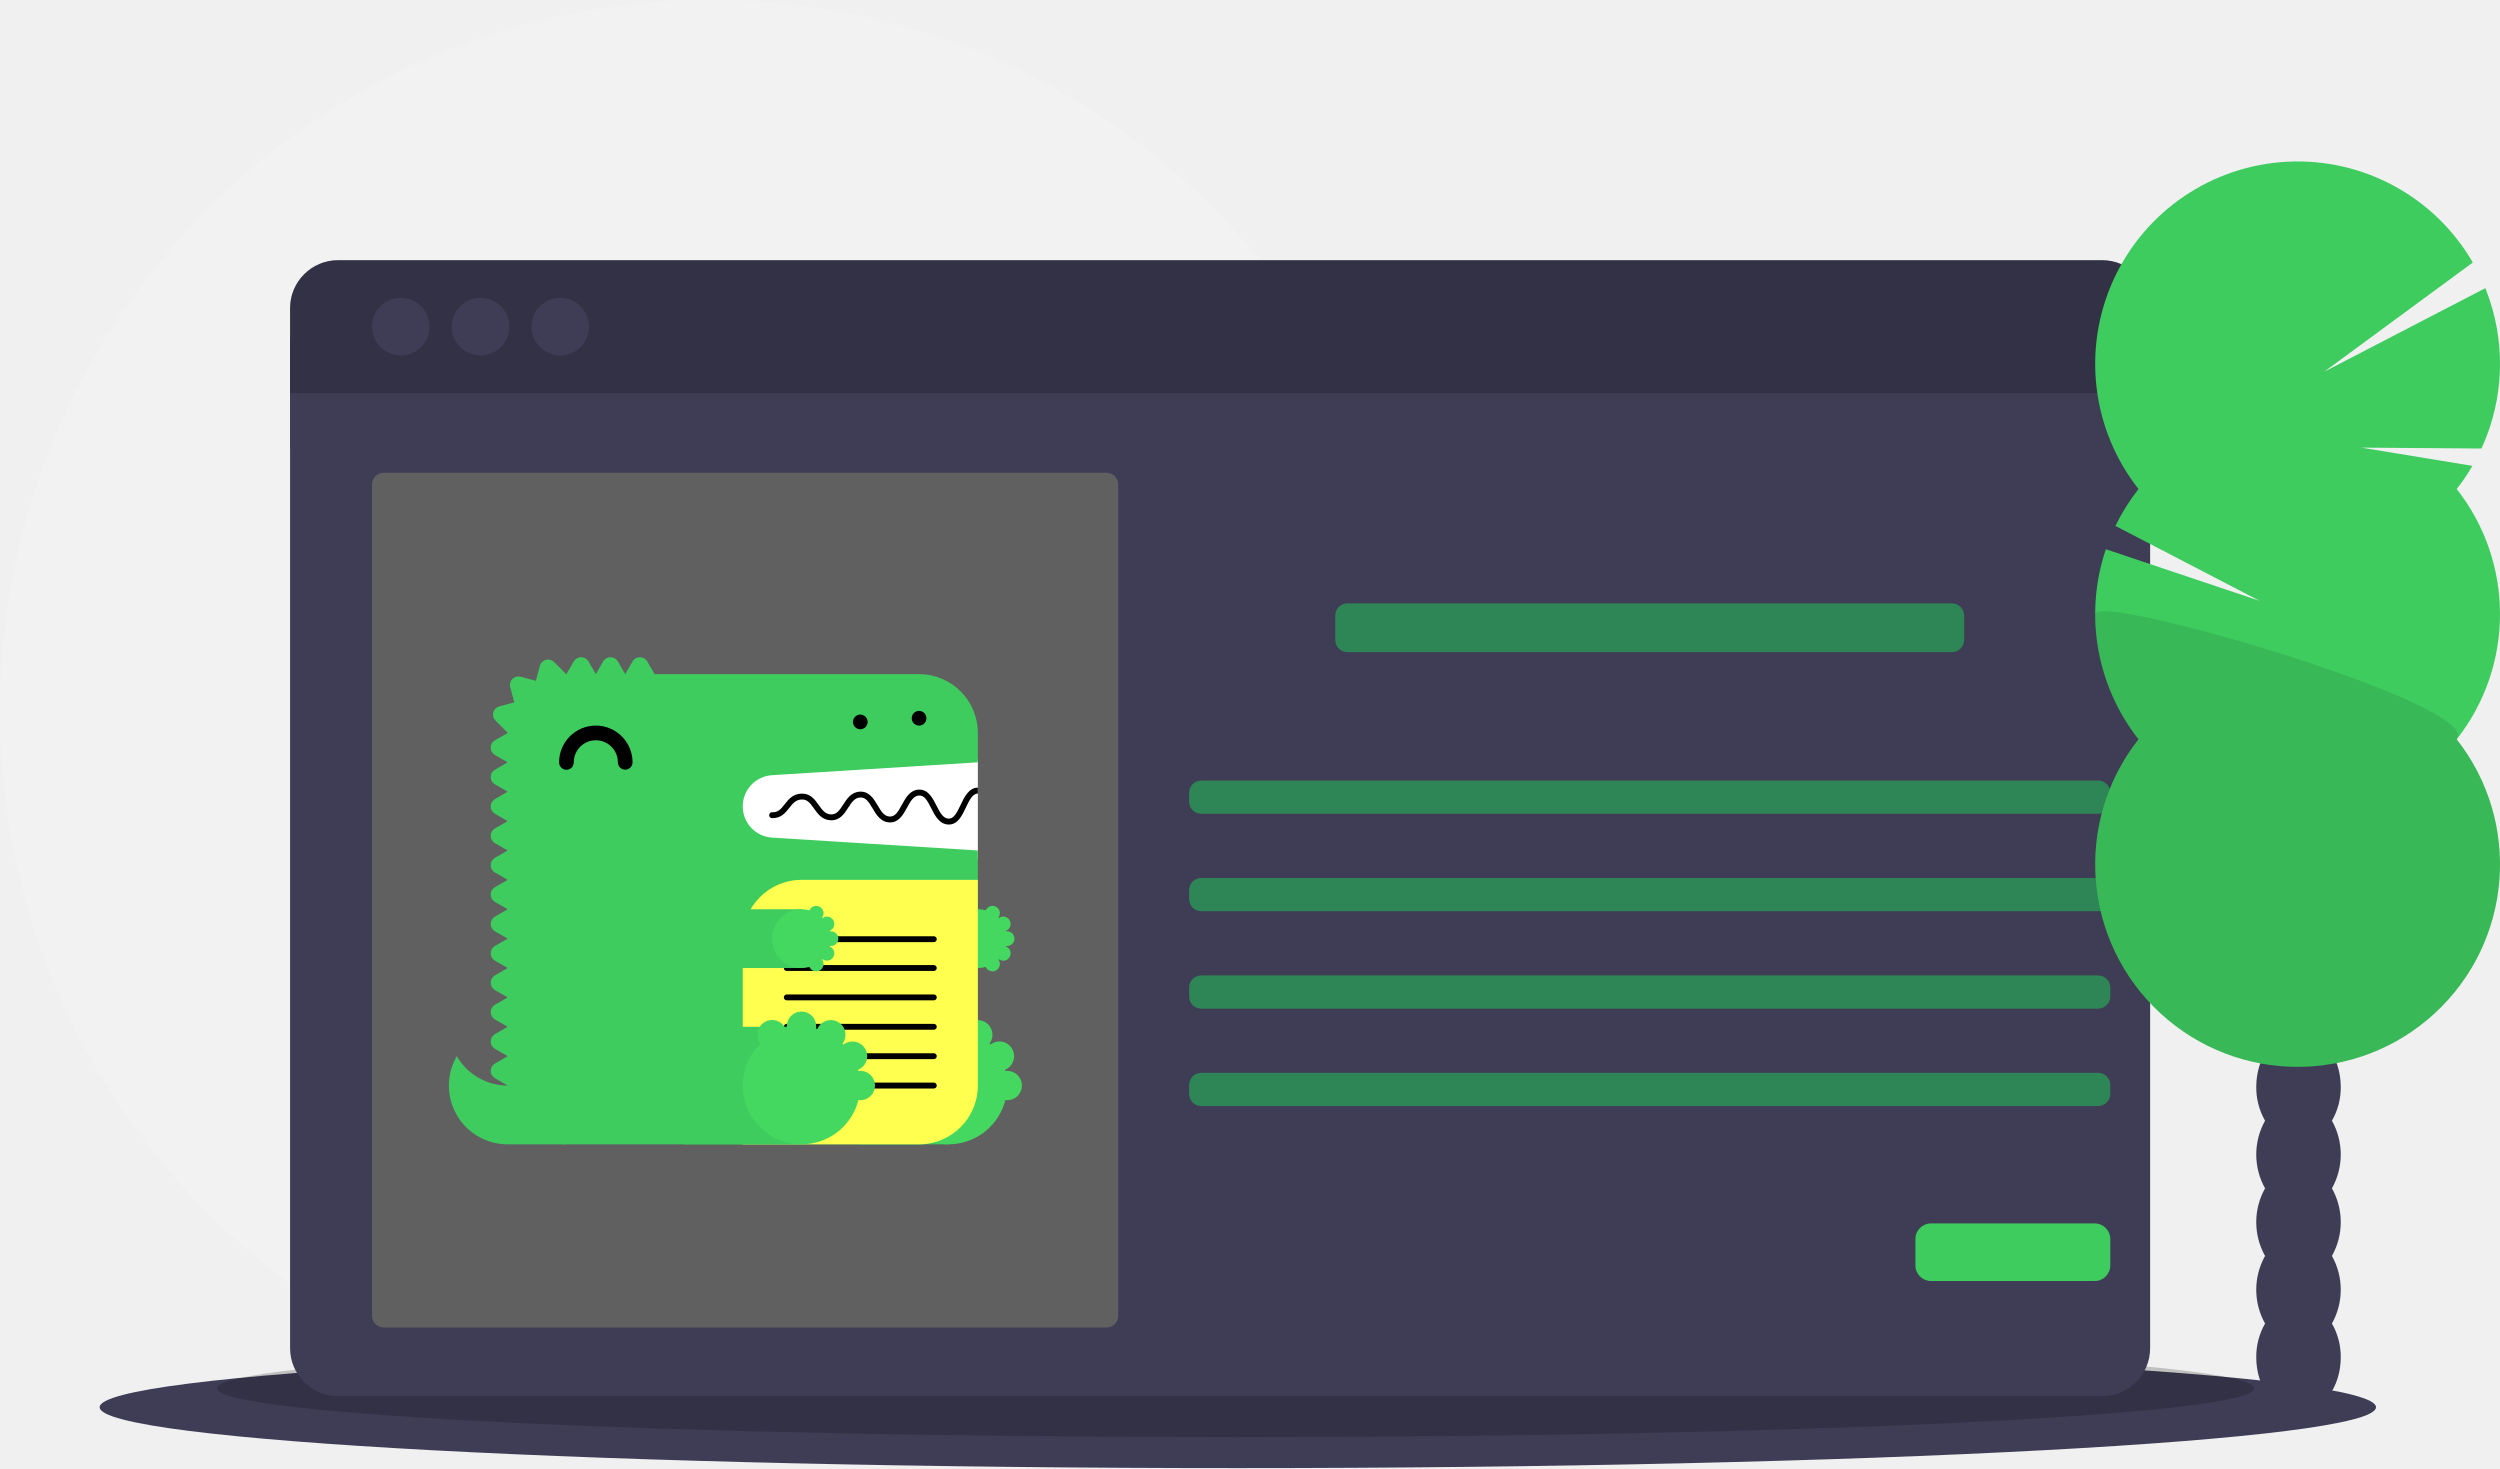
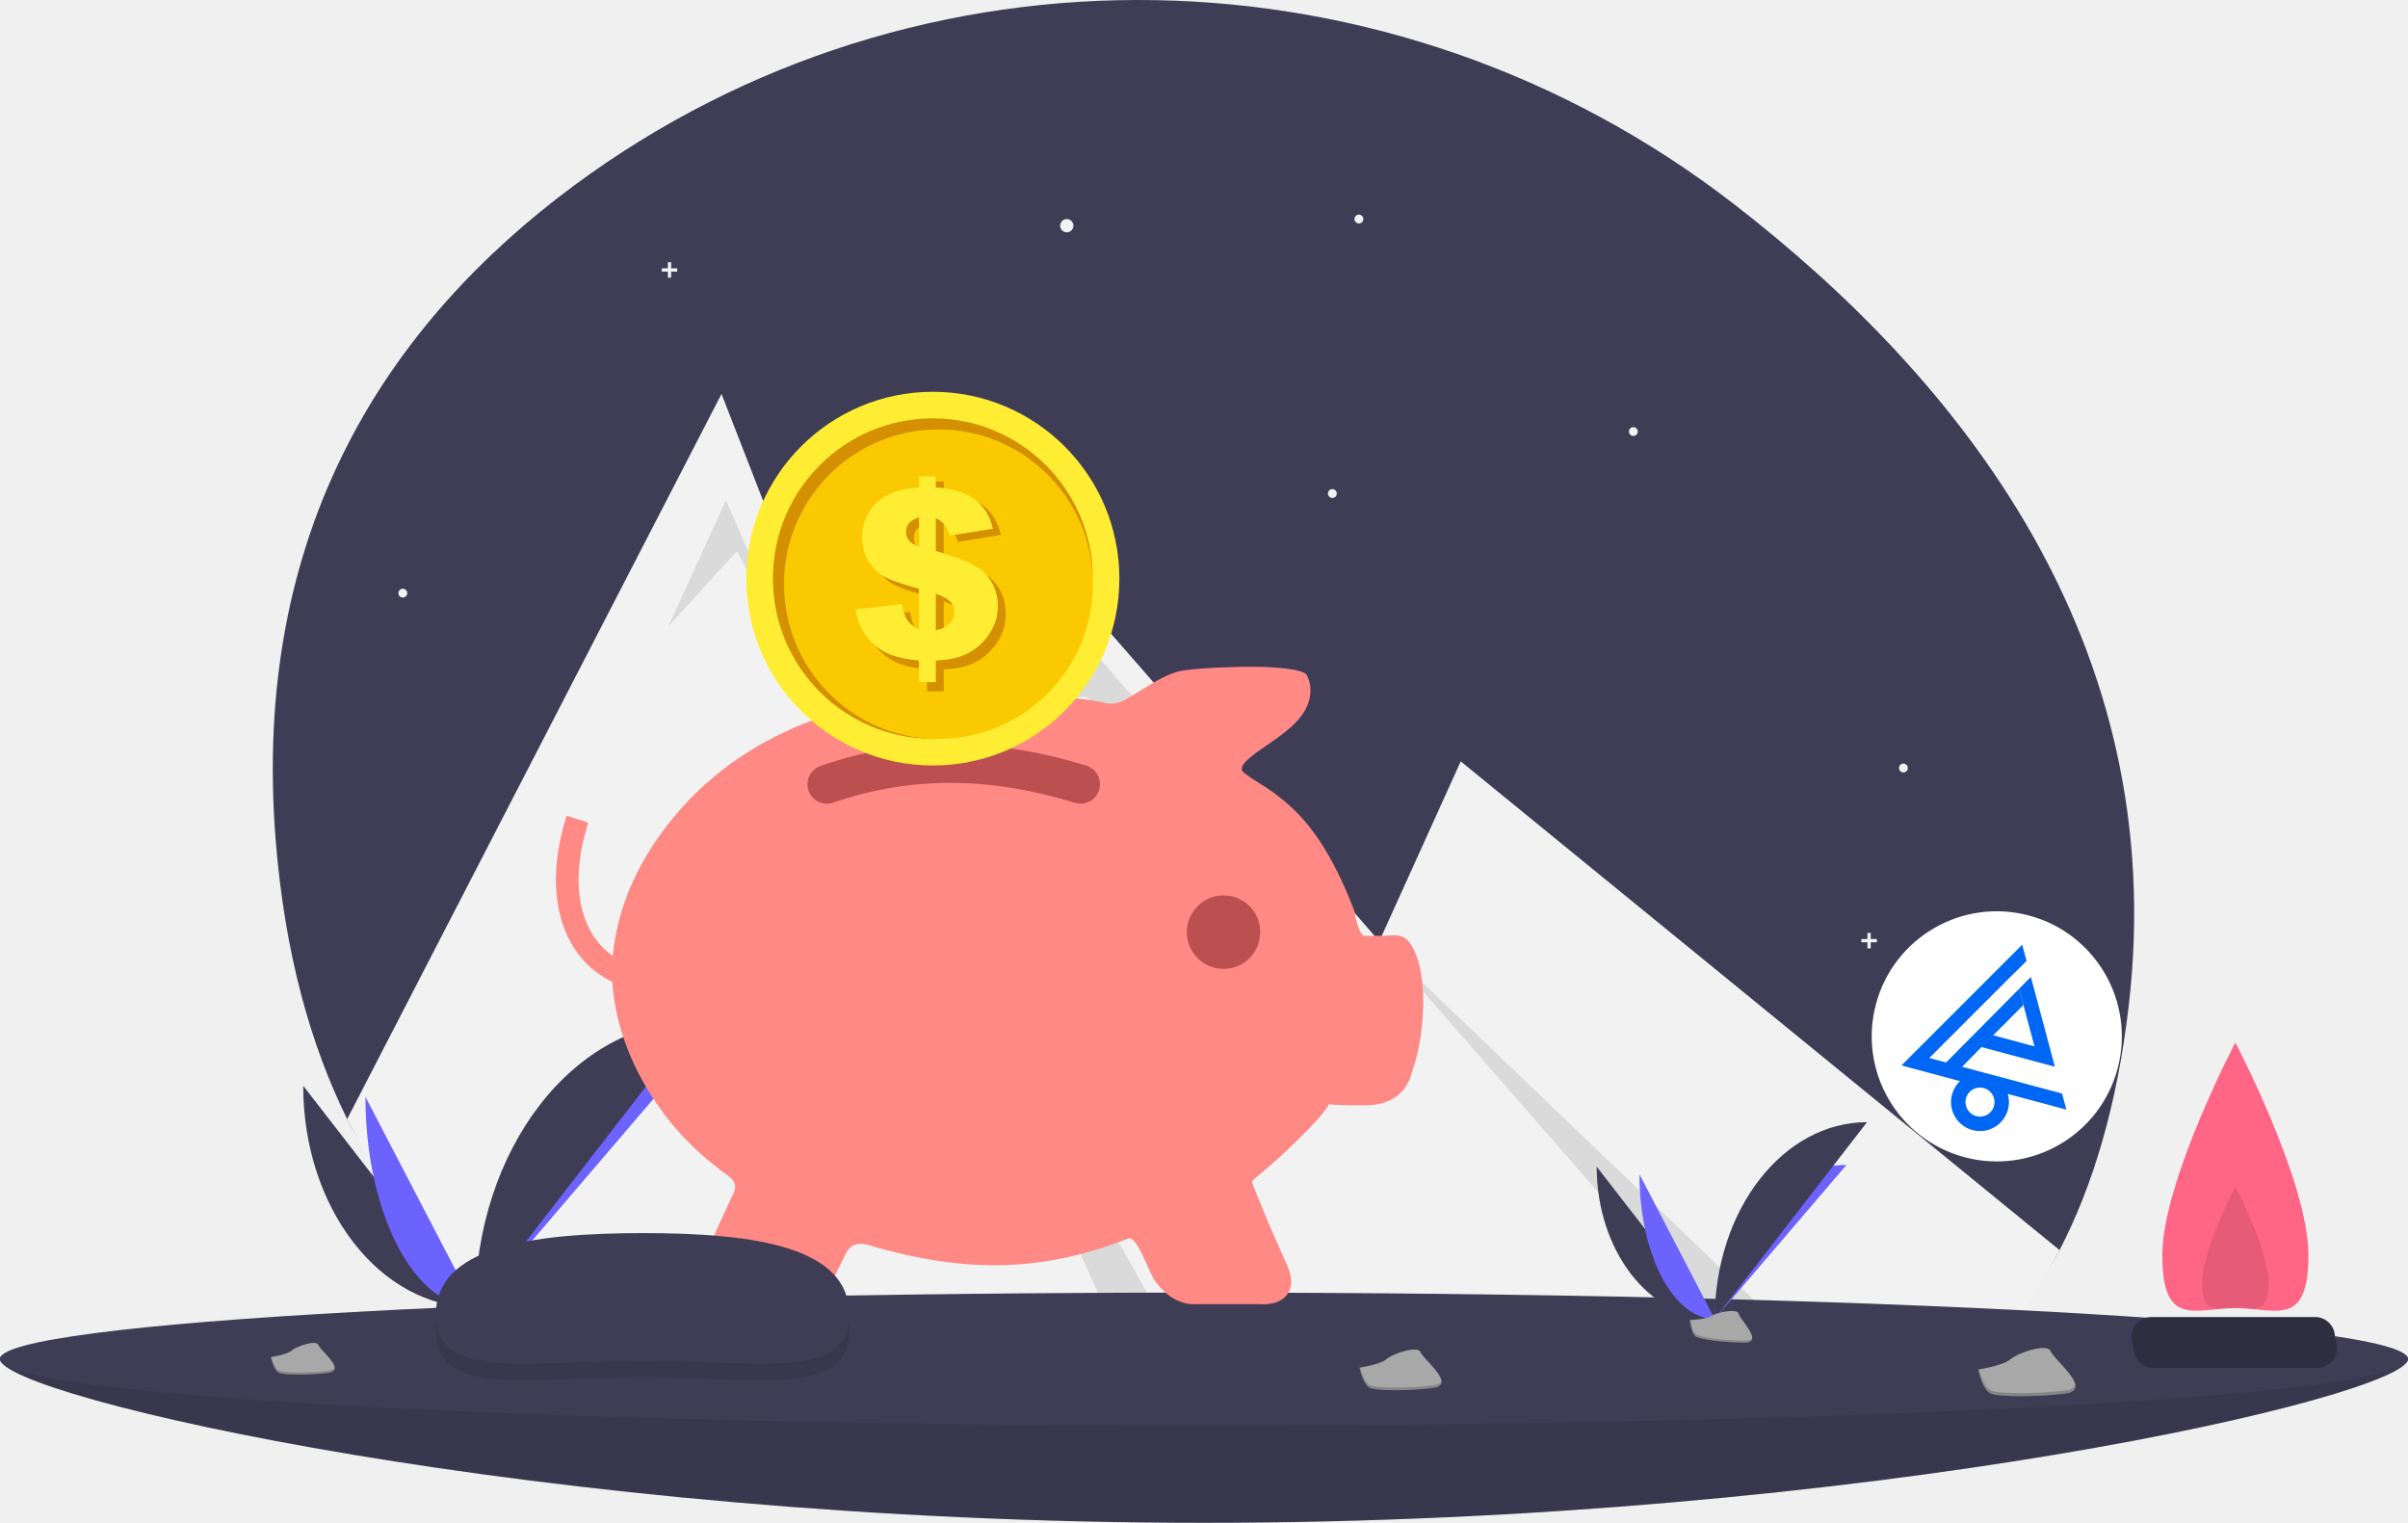
- <svg xmlns="http://www.w3.org/2000/svg" width="1129" height="663" viewBox="0 0 1129 663">
-   <circle cx="321" cy="321" r="321" fill="#f2f2f2" />
-   <ellipse cx="559" cy="635.5" rx="514" ry="27.5" fill="#3f3d56" />
-   <ellipse cx="558" cy="627" rx="460" ry="22" opacity="0.2" />
-   <rect x="131" y="152.5" width="840" height="50" fill="#3f3d56" />
-   <path d="M166.5,727.33A21.67,21.67,0,0,0,188.17,749H984.83A21.67,21.67,0,0,0,1006.5,727.33V296h-840Z" transform="translate(-35.5 -118.5)" fill="#3f3d56" />
-   <path d="M984.83,236H188.17A21.67,21.67,0,0,0,166.5,257.67V296h840V257.67A21.67,21.67,0,0,0,984.83,236Z" transform="translate(-35.5 -118.5)" fill="#3f3d56" />
-   <path d="M984.83,236H188.17A21.67,21.67,0,0,0,166.5,257.67V296h840V257.67A21.67,21.67,0,0,0,984.83,236Z" transform="translate(-35.5 -118.5)" opacity="0.2" />
-   <circle cx="181" cy="147.5" r="13" fill="#3f3d56" />
-   <circle cx="217" cy="147.5" r="13" fill="#3f3d56" />
-   <circle cx="253" cy="147.5" r="13" fill="#3f3d56" />
-   <rect x="168" y="213.5" width="337" height="386" rx="5.335" fill="#606060" />
-   <rect x="603" y="272.5" width="284" height="22" rx="5.476" fill="#2e8555" />
-   <rect x="537" y="352.5" width="416" height="15" rx="5.476" fill="#2e8555" />
-   <rect x="537" y="396.5" width="416" height="15" rx="5.476" fill="#2e8555" />
-   <rect x="537" y="440.5" width="416" height="15" rx="5.476" fill="#2e8555" />
-   <rect x="537" y="484.5" width="416" height="15" rx="5.476" fill="#2e8555" />
-   <rect x="865" y="552.5" width="88" height="26" rx="7.028" fill="#3ecc5f" />
-   <path d="M1088.603,624.616a30.114,30.114,0,0,0,3.983-15.266c0-13.797-8.544-24.981-19.083-24.981s-19.083,11.184-19.083,24.981a30.114,30.114,0,0,0,3.983,15.266,31.248,31.248,0,0,0,0,30.532,31.248,31.248,0,0,0,0,30.532,31.248,31.248,0,0,0,0,30.532,30.114,30.114,0,0,0-3.983,15.266c0,13.797,8.544,24.981,19.083,24.981s19.083-11.184,19.083-24.981a30.114,30.114,0,0,0-3.983-15.266,31.248,31.248,0,0,0,0-30.532,31.248,31.248,0,0,0,0-30.532,31.248,31.248,0,0,0,0-30.532Z" transform="translate(-35.5 -118.5)" fill="#3f3d56" />
-   <ellipse cx="1038.003" cy="460.318" rx="19.083" ry="24.981" fill="#3f3d56" />
-   <ellipse cx="1038.003" cy="429.786" rx="19.083" ry="24.981" fill="#3f3d56" />
-   <path d="M1144.939,339.345a91.611,91.611,0,0,0,7.107-10.461l-50.141-8.235,54.229.403a91.566,91.566,0,0,0,1.746-72.426l-72.754,37.741,67.097-49.321a91.413,91.413,0,1,0-150.971,102.298,91.458,91.458,0,0,0-10.425,16.669l65.087,33.814-69.4-23.292a91.46,91.46,0,0,0,14.738,85.837,91.406,91.406,0,1,0,143.689,0,91.418,91.418,0,0,0,0-113.029Z" transform="translate(-35.5 -118.5)" fill="#3ecc5f" fill-rule="evenodd" />
-   <path d="M981.688,395.859a91.013,91.013,0,0,0,19.561,56.514,91.406,91.406,0,1,0,143.689,0C1157.19,436.821,981.688,385.6,981.688,395.859Z" transform="translate(-35.5 -118.5)" opacity="0.1" />
-   <path d="M365.62,461.436H477.094v45.12H365.62Z" transform="translate(-35.5 -118.5)" fill="#fff" fill-rule="evenodd" />
-   <path d="M264.763,608.741a26.509,26.509,0,0,1-22.962-13.271,26.51,26.51,0,0,0,22.962,39.812H291.304V608.741Z" transform="translate(-35.5 -118.5)" fill="#3ecc5f" fill-rule="evenodd" />
-   <path d="M384.172,468.571l92.922-5.807V449.493a26.541,26.541,0,0,0-26.541-26.541H331.116l-3.318-5.746a3.83,3.83,0,0,0-6.635,0l-3.318,5.746-3.318-5.746a3.83,3.83,0,0,0-6.635,0l-3.318,5.746L301.257,417.205a3.83,3.83,0,0,0-6.635,0L291.304,422.951c-.029,0-.056.004-.086.004l-5.497-5.495a3.829,3.829,0,0,0-6.407,1.717l-1.817,6.773L270.607,424.103a3.83,3.83,0,0,0-4.691,4.693l1.845,6.891-6.771,1.814a3.832,3.832,0,0,0-1.72,6.41l5.497,5.497c0,.028-.004.056-.004.085l-5.746,3.318a3.83,3.83,0,0,0,0,6.635l5.746,3.318L259.016,466.081a3.83,3.83,0,0,0,0,6.635l5.746,3.318-5.746,3.318a3.83,3.83,0,0,0,0,6.635l5.746,3.318-5.746,3.318a3.83,3.83,0,0,0,0,6.635l5.746,3.318-5.746,3.318a3.83,3.83,0,0,0,0,6.635l5.746,3.318-5.746,3.318a3.83,3.83,0,0,0,0,6.635l5.746,3.318-5.746,3.318a3.83,3.83,0,0,0,0,6.635l5.746,3.318-5.746,3.318a3.83,3.83,0,0,0,0,6.635l5.746,3.318L259.016,558.976a3.83,3.83,0,0,0,0,6.635l5.746,3.318-5.746,3.318a3.83,3.83,0,0,0,0,6.635l5.746,3.318-5.746,3.318a3.83,3.83,0,0,0,0,6.635l5.746,3.318-5.746,3.318a3.83,3.83,0,0,0,0,6.635l5.746,3.318A26.541,26.541,0,0,0,291.304,635.283H450.553A26.541,26.541,0,0,0,477.094,608.741V502.575l-92.922-5.807a14.126,14.126,0,0,1,0-28.198" transform="translate(-35.5 -118.5)" fill="#3ecc5f" fill-rule="evenodd" />
-   <path d="M424.011,635.283h39.812V582.2H424.011Z" transform="translate(-35.5 -118.5)" fill="#3ecc5f" fill-rule="evenodd" />
-   <path d="M490.365,602.106a6.602,6.602,0,0,0-.848.085c-.05-.199-.098-.399-.154-.599A6.627,6.627,0,1,0,482.806,590.21q-.22-.225-.445-.446a6.624,6.624,0,1,0-11.397-6.564c-.196-.056-.394-.102-.591-.153a6.64,6.64,0,1,0-13.101,0c-.196.05-.394.097-.591.153a6.628,6.628,0,1,0-11.397,6.564,26.528,26.528,0,1,0,44.231,25.528,6.621,6.621,0,1,0,.848-13.186" transform="translate(-35.5 -118.5)" fill="#44d860" fill-rule="evenodd" />
-   <path d="M437.282,555.658H477.094V529.117H437.282Z" transform="translate(-35.5 -118.5)" fill="#3ecc5f" fill-rule="evenodd" />
-   <path d="M490.365,545.705a3.318,3.318,0,0,0,0-6.635,3.411,3.411,0,0,0-.423.042c-.027-.1-.049-.199-.077-.299a3.319,3.319,0,0,0-1.278-6.379,3.282,3.282,0,0,0-2.001.687q-.109-.113-.223-.223a3.282,3.282,0,0,0,.671-1.983,3.318,3.318,0,0,0-6.37-1.299,13.271,13.271,0,1,0,0,25.541,3.318,3.318,0,0,0,6.37-1.299,3.282,3.282,0,0,0-.671-1.983q.113-.109.223-.223a3.282,3.282,0,0,0,2.001.687,3.318,3.318,0,0,0,1.278-6.379c.028-.098.05-.199.077-.299a3.413,3.413,0,0,0,.423.042" transform="translate(-35.5 -118.5)" fill="#44d860" fill-rule="evenodd" />
-   <path d="M317.845,466.081a3.318,3.318,0,0,1-3.318-3.318,9.953,9.953,0,1,0-19.906,0,3.318,3.318,0,1,1-6.635,0,16.588,16.588,0,1,1,33.177,0,3.318,3.318,0,0,1-3.318,3.318" transform="translate(-35.5 -118.5)" fill-rule="evenodd" />
-   <path d="M370.928,635.283h79.624A26.541,26.541,0,0,0,477.094,608.741v-92.895H397.47a26.541,26.541,0,0,0-26.541,26.541Z" transform="translate(-35.5 -118.5)" fill="#ffff50" fill-rule="evenodd" />
-   <path d="M457.214,556.985H390.808a1.327,1.327,0,0,1,0-2.654h66.407a1.327,1.327,0,0,1,0,2.654m0,26.541H390.808a1.327,1.327,0,1,1,0-2.654h66.407a1.327,1.327,0,0,1,0,2.654m0,26.541H390.808a1.327,1.327,0,1,1,0-2.654h66.407a1.327,1.327,0,0,1,0,2.654m0-66.107H390.808a1.327,1.327,0,0,1,0-2.654h66.407a1.327,1.327,0,0,1,0,2.654m0,26.295H390.808a1.327,1.327,0,0,1,0-2.654h66.407a1.327,1.327,0,0,1,0,2.654m0,26.541H390.808a1.327,1.327,0,0,1,0-2.654h66.407a1.327,1.327,0,0,1,0,2.654M477.094,474.191c-.016,0-.029-.008-.045-.007-4.101.139-6.041,4.241-7.753,7.86-1.786,3.782-3.168,6.241-5.432,6.167-2.507-.09-3.94-2.922-5.458-5.919-1.744-3.442-3.734-7.347-7.913-7.201-4.042.138-5.989,3.708-7.706,6.857-1.827,3.355-3.071,5.395-5.469,5.3-2.557-.093-3.916-2.395-5.489-5.06-1.753-2.967-3.78-6.304-7.878-6.189-3.973.137-5.925,3.165-7.648,5.839-1.822,2.827-3.099,4.549-5.527,4.447-2.618-.093-3.971-2.004-5.535-4.216-1.757-2.486-3.737-5.299-7.823-5.162-3.886.133-5.838,2.614-7.559,4.801-1.635,2.076-2.912,3.718-5.612,3.615a1.328,1.328,0,1,0-.096,2.654c4.004.134,6.032-2.389,7.793-4.628,1.562-1.985,2.91-3.699,5.564-3.789,2.556-.109,3.754,1.48,5.567,4.041,1.721,2.434,3.675,5.194,7.605,5.336,4.118.138,6.099-2.939,7.854-5.663,1.569-2.434,2.922-4.535,5.507-4.624,2.379-.089,3.675,1.792,5.501,4.885,1.721,2.916,3.671,6.219,7.68,6.365,4.147.143,6.15-3.477,7.895-6.682,1.512-2.771,2.938-5.388,5.466-5.476,2.379-.056,3.62,2.117,5.456,5.746,1.715,3.388,3.659,7.226,7.73,7.373l.224.004c4.066,0,5.996-4.081,7.704-7.689,1.512-3.198,2.942-6.211,5.397-6.334Z" transform="translate(-35.5 -118.5)" fill-rule="evenodd" />
-   <path d="M344.387,635.283h53.083V582.2H344.387Z" transform="translate(-35.5 -118.5)" fill="#3ecc5f" fill-rule="evenodd" />
-   <path d="M424.011,602.106a6.602,6.602,0,0,0-.848.085c-.05-.199-.098-.399-.154-.599A6.627,6.627,0,1,0,416.452,590.21q-.22-.225-.445-.446a6.624,6.624,0,1,0-11.397-6.564c-.196-.056-.394-.102-.591-.153a6.64,6.64,0,1,0-13.101,0c-.196.05-.394.097-.591.153a6.628,6.628,0,1,0-11.397,6.564,26.528,26.528,0,1,0,44.231,25.528,6.621,6.621,0,1,0,.848-13.186" transform="translate(-35.5 -118.5)" fill="#44d860" fill-rule="evenodd" />
-   <path d="M344.387,555.658h53.083V529.117H344.387Z" transform="translate(-35.5 -118.5)" fill="#3ecc5f" fill-rule="evenodd" />
-   <path d="M410.74,545.705a3.318,3.318,0,1,0,0-6.635,3.411,3.411,0,0,0-.423.042c-.027-.1-.049-.199-.077-.299a3.319,3.319,0,0,0-1.278-6.379,3.282,3.282,0,0,0-2.001.687q-.109-.113-.223-.223a3.282,3.282,0,0,0,.671-1.983,3.318,3.318,0,0,0-6.37-1.299,13.271,13.271,0,1,0,0,25.541,3.318,3.318,0,0,0,6.37-1.299,3.282,3.282,0,0,0-.671-1.983q.113-.109.223-.223a3.282,3.282,0,0,0,2.001.687,3.318,3.318,0,0,0,1.278-6.379c.028-.098.05-.199.077-.299a3.413,3.413,0,0,0,.423.042" transform="translate(-35.5 -118.5)" fill="#44d860" fill-rule="evenodd" />
-   <path d="M424.011,447.834a3.603,3.603,0,0,1-.65-.066,3.344,3.344,0,0,1-.624-.186,3.447,3.447,0,0,1-.572-.305,5.027,5.027,0,0,1-.504-.411,3.887,3.887,0,0,1-.41-.504,3.275,3.275,0,0,1-.557-1.845,3.602,3.602,0,0,1,.066-.65,3.826,3.826,0,0,1,.184-.624,3.489,3.489,0,0,1,.307-.571,3.197,3.197,0,0,1,.914-.916,3.447,3.447,0,0,1,.572-.305,3.344,3.344,0,0,1,.624-.186,3.069,3.069,0,0,1,1.301,0,3.223,3.223,0,0,1,1.194.491,5.028,5.028,0,0,1,.504.411,4.88,4.88,0,0,1,.411.504,3.382,3.382,0,0,1,.305.571,3.478,3.478,0,0,1,.252,1.274A3.364,3.364,0,0,1,426.36,446.865a5.027,5.027,0,0,1-.504.411,3.306,3.306,0,0,1-1.845.557m26.541-1.659a3.388,3.388,0,0,1-2.35-.969,5.042,5.042,0,0,1-.41-.504,3.275,3.275,0,0,1-.557-1.845,3.387,3.387,0,0,1,.967-2.349,5.026,5.026,0,0,1,.504-.411,3.447,3.447,0,0,1,.572-.305,3.343,3.343,0,0,1,.624-.186,3.07,3.07,0,0,1,1.301,0,3.224,3.224,0,0,1,1.194.491,5.026,5.026,0,0,1,.504.411,3.388,3.388,0,0,1,.969,2.349,3.726,3.726,0,0,1-.066.65,3.374,3.374,0,0,1-.186.624,4.715,4.715,0,0,1-.305.571,4.88,4.88,0,0,1-.411.504,5.026,5.026,0,0,1-.504.411,3.305,3.305,0,0,1-1.845.557" transform="translate(-35.5 -118.5)" fill-rule="evenodd" />
+ <svg xmlns="http://www.w3.org/2000/svg" width="1088" height="688" viewBox="0 0 1088 688" fill="none">
+   <g clip-path="url(#clip0_2_195)">
+     <path d="M961.81 454.442C956.54 499.592 945.59 535.842 930.56 564.752C910.56 603.272 876.35 618.792 845.79 635.032C836.959 639.716 827.778 643.708 818.33 646.972C762.72 666.272 700.48 661.152 651.59 650.962C617.299 643.809 582.492 639.408 547.5 637.802C537.52 637.352 527.53 637.129 517.53 637.132C502.11 637.152 224.46 642.422 156.86 505.562C140.17 471.802 128.73 430.562 124.62 380.292C112.99 238.172 176.91 144.832 259.36 83.822C415.33 -31.588 629.12 -26.748 782.79 91.702C885.15 170.602 980.99 290.012 961.81 454.442Z" fill="#3F3D56" />
+     <path d="M930.56 564.752C910.56 603.272 883.35 628.792 852.79 645.032C843.959 649.716 834.778 653.708 825.33 656.972C769.72 676.272 707.48 671.152 658.59 660.962C624.299 653.809 589.492 649.408 554.5 647.802C544.52 647.352 534.53 647.129 524.53 647.132C509.11 647.152 493.693 647.725 478.28 648.852C378.11 656.212 224.46 642.422 156.86 505.562L326 177.962L388.95 339.581L409.04 391.171L464.41 315.191L493 275.962L623.2 425.232L660 343.962L914.78 551.881L928.99 563.471L930.56 564.752Z" fill="#F2F2F2" />
+     <path opacity="0.1" d="M302 282.962L328 225.962L364 308.962L333 248.962L302 282.962Z" fill="black" />
+     <path opacity="0.1" d="M554.5 647.802C544.52 647.352 534.53 647.129 524.53 647.132L409.04 391.172L554.5 647.802Z" fill="black" />
+     <path opacity="0.1" d="M464.411 315.191L493 292.962L623 442.962L491 314.962L464.411 315.191Z" fill="black" />
+     <path opacity="0.1" d="M852.79 645.032C843.959 649.716 834.778 653.708 825.33 656.972L623.2 425.232L852.79 645.032Z" fill="black" />
+     <path d="M482 104.962C483.657 104.962 485 103.619 485 101.962C485 100.305 483.657 98.962 482 98.962C480.343 98.962 479 100.305 479 101.962C479 103.619 480.343 104.962 482 104.962Z" fill="#F2F2F2" />
+     <path d="M399 207.962C400.657 207.962 402 206.619 402 204.962C402 203.305 400.657 201.962 399 201.962C397.343 201.962 396 203.305 396 204.962C396 206.619 397.343 207.962 399 207.962Z" fill="#F2F2F2" />
+     <path d="M602 224.962C603.105 224.962 604 224.067 604 222.962C604 221.857 603.105 220.962 602 220.962C600.895 220.962 600 221.857 600 222.962C600 224.067 600.895 224.962 602 224.962Z" fill="#F2F2F2" />
+     <path d="M182 269.962C183.105 269.962 184 269.067 184 267.962C184 266.857 183.105 265.962 182 265.962C180.895 265.962 180 266.857 180 267.962C180 269.067 180.895 269.962 182 269.962Z" fill="#F2F2F2" />
+     <path d="M614 100.962C615.105 100.962 616 100.067 616 98.962C616 97.857 615.105 96.962 614 96.962C612.895 96.962 612 97.857 612 98.962C612 100.067 612.895 100.962 614 100.962Z" fill="#F2F2F2" />
+     <path d="M738 196.962C739.105 196.962 740 196.067 740 194.962C740 193.857 739.105 192.962 738 192.962C736.895 192.962 736 193.857 736 194.962C736 196.067 736.895 196.962 738 196.962Z" fill="#F2F2F2" />
+     <path d="M860 348.962C861.105 348.962 862 348.067 862 346.962C862 345.857 861.105 344.962 860 344.962C858.895 344.962 858 345.857 858 346.962C858 348.067 858.895 348.962 860 348.962Z" fill="#F2F2F2" />
+     <path d="M306 121.222H303.24V118.462H301.76V121.222H299V122.7H301.76V125.459H303.24V122.7H306V121.222Z" fill="#F2F2F2" />
+     <path d="M848 424.222H845.24V421.462H843.76V424.222H841V425.7H843.76V428.459H845.24V425.7H848V424.222Z" fill="#F2F2F2" />
+     <path d="M1088 613.962C1088 630.531 844.443 687.962 544 687.962C243.557 687.962 0 630.531 0 613.962C0 597.393 243.557 627.962 544 627.962C844.443 627.962 1088 597.394 1088 613.962Z" fill="#3F3D56" />
+     <path opacity="0.1" d="M1088 613.962C1088 630.531 844.443 687.962 544 687.962C243.557 687.962 0 630.531 0 613.962C0 597.393 243.557 627.962 544 627.962C844.443 627.962 1088 597.394 1088 613.962Z" fill="black" />
+     <path d="M544 643.962C844.443 643.962 1088 630.531 1088 613.962C1088 597.393 844.443 583.962 544 583.962C243.557 583.962 0 597.393 0 613.962C0 630.531 243.557 643.962 544 643.962Z" fill="#3F3D56" />
+     <path d="M137 490.528C137 545.871 171.719 590.654 214.626 590.654Z" fill="#3F3D56" />
+     <path d="M214.626 590.654C214.626 534.689 253.371 489.403 301.252 489.403Z" fill="#6C63FF" />
+     <path d="M165.125 495.545C165.125 548.115 187.265 590.654 214.625 590.654Z" fill="#6C63FF" />
+     <path d="M214.626 590.654C214.626 519.143 259.409 461.277 314.752 461.277Z" fill="#3F3D56" />
+     <path d="M198.3 591.36C198.3 591.36 209.309 591.021 212.626 588.66C215.943 586.299 229.56 583.477 230.383 587.265C231.206 591.053 246.927 606.109 234.498 606.21C222.069 606.311 205.619 604.274 202.308 602.257C198.997 600.24 198.3 591.36 198.3 591.36Z" fill="#A8A8A8" />
+     <path opacity="0.2" d="M234.716 604.89C222.287 604.99 205.837 602.954 202.526 600.937C200.004 599.401 198.999 593.889 198.663 591.346L198.295 591.36C198.295 591.36 198.995 600.239 202.304 602.26C205.613 604.281 222.065 606.313 234.494 606.213C238.082 606.184 239.321 604.908 239.253 603.013C238.755 604.155 237.386 604.868 234.716 604.89Z" fill="black" />
+     <path d="M721.429 527.062C721.429 565.091 745.286 595.862 774.77 595.862Z" fill="#3F3D56" />
+     <path d="M774.769 595.863C774.769 557.407 801.392 526.288 834.294 526.288Z" fill="#6C63FF" />
+     <path d="M740.755 530.509C740.755 566.633 755.968 595.863 774.769 595.863Z" fill="#6C63FF" />
+     <path d="M774.769 595.863C774.769 546.724 805.542 506.963 843.569 506.963Z" fill="#3F3D56" />
+     <path d="M763.548 596.348C763.548 596.348 771.113 596.115 773.392 594.492C775.671 592.869 785.028 590.93 785.592 593.534C786.156 596.138 796.96 606.483 788.42 606.552C779.88 606.621 768.576 605.222 766.301 603.836C764.026 602.45 763.548 596.348 763.548 596.348Z" fill="#A8A8A8" />
+     <path opacity="0.2" d="M788.574 605.645C780.034 605.714 768.73 604.315 766.455 602.929C764.722 601.873 764.032 598.086 763.801 596.339L763.548 596.349C763.548 596.349 764.027 602.449 766.303 603.836C768.579 605.223 779.882 606.621 788.422 606.552C790.887 606.532 791.739 605.652 791.692 604.352C791.349 605.14 790.409 605.63 788.574 605.645Z" fill="black" />
+     <path d="M893.813 618.699C893.813 618.699 905.173 616.97 908.313 614.108C911.453 611.246 925.203 606.62 926.53 610.441C927.857 614.262 946.024 627.888 933.163 629.548C920.302 631.208 903.01 631.157 899.328 629.483C895.646 627.809 893.813 618.699 893.813 618.699Z" fill="#A8A8A8" />
+     <path opacity="0.2" d="M933.228 628.154C920.368 629.813 903.075 629.763 899.393 628.089C896.593 626.814 894.858 621.231 894.193 618.639L893.814 618.7C893.814 618.7 895.647 627.809 899.33 629.483C903.013 631.157 920.305 631.208 933.165 629.548C936.877 629.069 938.001 627.592 937.694 625.642C937.319 626.888 935.991 627.798 933.228 628.154Z" fill="black" />
+     <path d="M614.26 617.881C614.26 617.881 623.847 616.422 626.497 614.006C629.147 611.59 640.752 607.686 641.871 610.911C642.99 614.136 658.323 625.636 647.471 627.036C636.619 628.436 622.023 628.394 618.916 626.981C615.809 625.568 614.26 617.881 614.26 617.881Z" fill="#A8A8A8" />
+     <path opacity="0.2" d="M647.524 625.856C636.671 627.256 622.076 627.214 618.969 625.801C616.602 624.725 615.142 620.013 614.579 617.825L614.259 617.876C614.259 617.876 615.806 625.563 618.914 626.976C622.022 628.389 636.614 628.432 647.469 627.031C650.602 626.631 651.55 625.38 651.291 623.731C650.977 624.788 649.856 625.556 647.524 625.856Z" fill="black" />
+     <path d="M122.389 613.09C122.389 613.09 129.852 611.954 131.916 610.074C133.98 608.194 143.016 605.154 143.885 607.665C144.754 610.176 156.693 619.128 148.243 620.218C139.793 621.308 128.432 621.275 126.013 620.175C123.594 619.075 122.389 613.09 122.389 613.09Z" fill="#A8A8A8" />
+     <path opacity="0.2" d="M148.285 619.302C139.836 620.392 128.474 620.359 126.055 619.259C124.213 618.421 123.076 614.753 122.638 613.05L122.389 613.09C122.389 613.09 123.589 619.074 126.013 620.175C128.437 621.276 139.794 621.308 148.243 620.218C150.682 619.903 151.42 618.933 151.219 617.652C150.973 618.47 150.1 619.068 148.285 619.302Z" fill="black" />
+     <path opacity="0.1" d="M383.7 601.318C383.7 631.538 341.576 622.191 290 622.191C238.424 622.191 196.926 631.538 196.926 601.318C196.926 571.098 239.044 564.525 290.62 564.525C342.196 564.525 383.7 571.098 383.7 601.318Z" fill="black" />
+     <rect x="862.247" y="399" width="113" height="113" rx="56.5" transform="rotate(15 862.247 399)" fill="white" />
+     <g clip-path="url(#clip1_2_195)">
+       <path d="M891.238 510.538C888.736 509.871 886.488 508.476 884.779 506.531C883.069 504.585 881.976 502.177 881.636 499.61C881.295 497.042 881.725 494.432 882.868 492.109C884.012 489.785 885.819 487.853 888.061 486.557C890.303 485.261 892.879 484.66 895.464 484.828C898.048 484.996 900.524 485.927 902.579 487.503C904.634 489.079 906.175 491.229 907.008 493.681C907.84 496.133 907.927 498.777 907.257 501.279C906.359 504.63 904.167 507.487 901.164 509.224C898.16 510.96 894.59 511.433 891.238 510.538ZM896.325 491.552C895.071 491.216 893.745 491.259 892.515 491.677C891.286 492.094 890.207 492.867 889.417 493.897C888.626 494.927 888.159 496.169 888.074 497.465C887.989 498.761 888.29 500.052 888.94 501.177C889.589 502.302 890.557 503.209 891.722 503.783C892.887 504.357 894.195 504.573 895.483 504.404C896.77 504.234 897.979 503.687 898.955 502.831C899.931 501.974 900.632 500.848 900.968 499.594C901.419 497.912 901.183 496.119 900.312 494.611C899.441 493.103 898.007 492.003 896.325 491.552Z" fill="#0067F5" />
+       <path d="M931.705 494.048L871.714 477.974L910.307 439.372L910.319 439.433L915.653 434.108L913.68 426.782L859.121 481.34L933.651 501.31L931.705 494.048Z" fill="#0067F5" />
+       <path d="M928.455 481.929L895.275 473.039L900.579 467.72L919.245 472.721L917.926 467.817L914.238 454.021L912.282 446.742L912.279 446.698L917.596 441.383L925.203 469.767L927.149 477.029L928.455 481.929Z" fill="#0067F5" />
+       <path d="M900.579 467.72L895.275 473.039L894.367 472.796L896.053 466.507L900.579 467.72Z" fill="#0067F5" />
+       <path d="M914.238 454.021L900.579 467.72L895.275 473.039L886.057 482.447L878.794 480.5L912.282 446.742L914.238 454.021Z" fill="#0067F5" />
+     </g>
+     <g clip-path="url(#clip2_2_195)">
+       <path fill-rule="evenodd" clip-rule="evenodd" d="M497.208 317.019L498.014 317.221C499.155 317.591 500.262 317.826 501.236 317.893C502.31 317.96 503.35 317.893 504.29 317.692C507.042 317.154 511.103 314.599 515.499 311.843C520.399 308.785 525.669 305.525 531.273 303.643C535.032 302.365 548.188 301.492 560.673 301.256C574.903 300.954 589.033 302.164 590.476 305.021C591.584 307.239 592.288 310.062 592.053 313.221C591.852 315.742 591.08 318.465 589.436 321.221C585.71 327.506 578.964 332.177 572.588 336.547C566.11 340.983 560.17 345.084 561.177 348.142C561.244 348.411 561.882 348.949 562.855 349.722C564.264 350.831 566.312 352.142 568.426 353.453C577.018 358.696 583.697 364.241 589.368 370.795C594.973 377.282 599.638 384.676 604.203 393.785C605.545 396.44 606.821 399.162 608.029 401.952C609.338 404.943 610.579 408.002 611.754 411.06L612.023 412.035C612.727 416.236 613.667 419.429 614.909 421.379C615.513 422.353 616.084 422.824 616.621 422.824L616.788 422.79H623.501C624.575 422.79 625.447 422.723 626.219 422.689C632.596 422.252 636.187 422.017 639.912 431.596C642.497 438.251 643.369 447.494 642.966 456.736C642.564 466.685 640.718 476.801 638.1 483.725C637.127 488.296 635.079 491.926 631.858 494.615C628.636 497.27 624.44 498.85 619.171 499.287L618.769 499.32H611.318C608.062 499.32 605.21 499.186 603.129 499.118C601.115 499.051 600.712 498.782 600.444 498.883C600.075 499.085 600.545 499.119 600.008 499.824C598.665 501.673 596.517 504.631 592.02 509.269C588.798 512.596 585.073 516.26 581.482 519.654C578.159 522.78 574.836 525.771 572.118 528.057L570.44 529.468C567.352 532.023 565.842 533.266 565.775 533.67C565.64 534.409 566.58 536.627 568.392 541.03C569.164 542.879 569.634 543.988 569.802 544.425C571.614 548.895 573.427 553.231 575.105 557.029C577.89 563.448 580.945 570.237 581.918 572.456L582.018 572.691C584.267 578.438 583.764 582.807 580.609 585.933C577.924 588.588 573.695 589.597 567.956 589.16H541.073C537.314 589.429 533.723 588.622 530.401 586.706C527.212 584.891 524.292 582.135 521.708 578.472L521.44 578.068C520.466 576.354 519.426 574.069 518.352 571.649C515.701 565.767 512.445 558.474 509.794 559.516C491.536 566.641 473.715 570.876 454.417 571.514C435.354 572.153 414.915 569.263 391.355 562.137C384.609 561.163 383.233 564.053 381.051 568.59C380.447 569.868 379.81 571.246 378.903 572.926C378.366 574.035 378.165 574.506 377.93 574.909C374.809 581.597 371.822 588.051 362.458 589.933L361.451 590.034L326.715 589.765H326.379C324.232 589.597 322.352 589.126 320.708 588.219C318.795 587.244 317.318 585.799 316.277 583.883C313.19 578.236 315.271 573.934 317.351 569.632H317.318C317.653 568.893 318.056 568.12 318.157 567.952L318.19 567.918L330.407 541.165L330.642 540.728C331.917 538.509 332.387 536.694 332.119 535.283C331.816 533.905 330.81 532.56 329.132 531.25C326.715 529.536 324.332 527.754 322.084 525.906C319.734 524.024 317.486 522.074 315.304 520.091C308.122 513.504 301.477 505.773 295.805 497.27C290.334 489.136 285.77 480.23 282.447 470.987C279.863 463.727 278.051 456.299 277.145 448.804C276.943 447.09 276.809 445.309 276.708 443.595C265.432 438.15 257.511 428.47 253.685 415.698C249.825 402.691 250.295 386.525 256.034 368.51L265.801 371.636C260.699 387.567 260.229 401.649 263.519 412.741C265.969 420.908 270.533 427.462 276.876 431.831C277.01 430.285 277.212 428.739 277.413 427.193C279.829 410.455 286.307 394.86 295.57 381.046C340.207 314.23 424.413 305.424 497.208 317.019Z" fill="#FF8985" />
+       <path fill-rule="evenodd" clip-rule="evenodd" d="M552.82 404.506C557.418 404.506 561.546 406.355 564.566 409.346C567.587 412.337 569.399 416.505 569.399 421.11C569.399 425.714 567.553 429.848 564.566 432.873C561.579 435.898 557.418 437.713 552.82 437.713C548.255 437.713 544.094 435.864 541.107 432.873C537.986 429.747 536.24 425.546 536.24 421.143C536.24 416.539 538.086 412.405 541.107 409.38C544.195 406.254 548.39 404.506 552.82 404.506ZM376.453 362.628C371.889 364.208 366.888 361.754 365.311 357.183C363.734 352.612 366.184 347.605 370.748 346.025C390.382 339.202 410.284 336.043 430.387 336.143C450.423 336.244 470.56 339.639 490.798 345.89C495.429 347.302 498.047 352.243 496.604 356.881C495.161 361.519 490.261 364.141 485.629 362.695C466.969 356.914 448.51 353.789 430.32 353.688C412.163 353.621 394.174 356.478 376.453 362.628Z" fill="#BC5050" />
+       <path d="M421.493 177C444.751 177 465.828 186.444 481.099 201.737C496.336 216.996 505.766 238.103 505.766 261.428C505.766 284.72 496.336 305.827 481.099 321.12C465.862 336.379 444.785 345.823 421.493 345.823C398.235 345.823 377.158 336.379 361.888 321.12C346.651 305.861 337.22 284.754 337.22 261.428C337.22 238.137 346.651 217.03 361.888 201.737C377.158 186.444 398.235 177 421.493 177ZM424.01 194.04C462.539 194.04 493.785 225.331 493.785 263.916C493.785 302.5 462.539 333.791 424.01 333.791C385.482 333.791 354.236 302.5 354.236 263.916C354.236 225.331 385.482 194.04 424.01 194.04Z" fill="#FFED33" />
+       <path fill-rule="evenodd" clip-rule="evenodd" d="M424.01 194.04C462.539 194.04 493.785 225.331 493.785 263.916C493.785 302.5 462.539 333.791 424.01 333.791C385.482 333.791 354.236 302.5 354.236 263.916C354.236 225.331 385.482 194.04 424.01 194.04Z" fill="#FAC900" />
+       <path fill-rule="evenodd" clip-rule="evenodd" d="M421.493 188.999C461.432 188.999 493.785 221.399 493.785 261.395C493.785 261.798 493.785 262.235 493.785 262.638C493.114 224.625 462.136 194.04 424.044 194.04C385.515 194.04 354.269 225.331 354.269 263.916C354.269 302.063 384.81 333.085 422.769 333.757C422.366 333.757 421.929 333.757 421.527 333.757C381.588 333.757 349.235 301.357 349.235 261.361C349.201 221.432 381.555 188.999 421.493 188.999ZM452.202 241.666L432.871 244.791C432.367 243.514 431.897 242.439 431.461 241.565L448.577 238.876C447.436 233.767 445.053 229.701 441.496 226.608C442.469 227.146 443.342 227.751 444.181 228.39C448.275 231.583 450.96 236.019 452.202 241.666ZM426.628 236.792L426.393 236.658V249.967C425.219 249.631 424.01 249.295 422.769 248.959V233.935C424.581 234.91 425.856 235.885 426.628 236.792ZM445.59 259.613C446.295 260.084 446.899 260.555 447.436 261.059C452.101 265.361 454.417 270.738 454.417 277.326C454.417 281.157 453.578 284.687 451.9 287.913C450.222 291.14 448.074 293.795 445.49 295.979C442.905 298.131 440.12 299.677 437.166 300.651C434.213 301.626 430.655 302.197 426.393 302.365V312.348H418.842V308.113H422.769V298.332C427.031 298.164 430.622 297.593 433.542 296.652C436.495 295.711 439.247 294.165 441.865 292.047C444.449 289.93 446.597 287.308 448.275 284.149C449.953 281.023 450.792 277.528 450.792 273.797C450.792 268.218 449.047 263.512 445.59 259.613ZM415.251 301.962C411.794 301.492 408.874 300.786 406.525 299.878C403.37 298.668 400.618 296.988 398.336 294.837C397.161 293.728 396.121 292.585 395.214 291.409C397.396 293.291 399.98 294.803 402.9 295.912C406.055 297.089 410.183 297.929 415.284 298.366V301.962H415.251ZM408.404 276.755L411.123 276.418C411.66 279.343 412.331 281.594 413.17 283.14C411.794 282.267 410.753 281.292 410.015 280.284C409.411 279.41 408.874 278.233 408.404 276.755ZM415.251 268.285C410.116 266.739 406.39 265.394 404.008 264.218C401.927 263.176 400.047 261.697 398.369 259.781C399.04 260.218 399.712 260.622 400.383 260.958C403.303 262.369 408.27 264.05 415.251 265.999V268.285ZM422.769 217.534H426.393V220.626C425.219 220.491 424.01 220.357 422.769 220.29V217.534ZM415.251 238.204C414.848 238.506 414.512 238.842 414.244 239.179C413.371 240.254 412.935 241.565 412.935 243.044C412.935 244.287 413.237 245.43 413.808 246.405C412.364 245.766 411.324 244.993 410.653 244.153C409.78 243.044 409.31 241.699 409.31 240.187C409.31 238.742 409.747 237.464 410.619 236.389C411.492 235.313 413.036 234.406 415.251 233.7V238.204ZM430.488 273.394C429.38 272.755 428.004 272.15 426.393 271.579V283.611C425.353 284.115 424.145 284.518 422.769 284.821V268.15C426.125 269.327 428.373 270.604 429.514 271.948C429.917 272.452 430.253 272.923 430.488 273.394Z" fill="#D49000" />
+       <path d="M448.577 238.842L429.246 241.901C428.273 239.447 427.4 237.767 426.628 236.826C425.856 235.885 424.581 234.944 422.768 233.969V248.993C433.273 251.816 440.254 254.774 443.812 257.866C448.477 262.067 450.792 267.377 450.792 273.83C450.792 277.595 449.953 281.057 448.275 284.182C446.597 287.342 444.449 289.963 441.865 292.081C439.281 294.198 436.495 295.711 433.542 296.685C430.588 297.66 426.997 298.198 422.768 298.366V308.146H415.217V298.332C410.149 297.895 406.021 297.089 402.833 295.879C399.678 294.702 396.926 293.055 394.644 290.938C392.362 288.854 390.583 286.569 389.341 284.149C388.099 281.729 387.16 278.771 386.555 275.343L407.464 272.923C408.068 276.318 408.941 278.805 409.982 280.284C411.022 281.796 412.767 283.14 415.217 284.317V265.966C408.203 264.05 403.269 262.336 400.349 260.924C397.429 259.513 394.912 257.227 392.764 254.068C390.616 250.942 389.542 247.111 389.542 242.607C389.542 236.456 391.69 231.28 395.986 227.146C400.316 223.012 406.692 220.693 415.217 220.256V215.147H422.768V220.256C430.521 220.727 436.462 222.575 440.556 225.735C444.651 228.961 447.336 233.297 448.577 238.842ZM415.251 233.7C413.036 234.44 411.492 235.313 410.619 236.389C409.747 237.464 409.31 238.742 409.31 240.187C409.31 241.699 409.747 243.01 410.653 244.153C411.525 245.296 413.069 246.237 415.284 246.976V233.7H415.251ZM422.768 284.821C425.722 284.149 427.836 283.073 429.212 281.561C430.588 280.048 431.26 278.368 431.26 276.486C431.26 274.839 430.689 273.36 429.514 271.982C428.373 270.604 426.091 269.327 422.768 268.184V284.821Z" fill="#FFED33" />
+     </g>
+     <path d="M1043 567C1043 600.137 1028.23 591 1010 591C991.775 591 977 600.137 977 567C977 533.863 1010 471 1010 471C1010 471 1043 533.863 1043 567Z" fill="#FF6584" />
+     <path opacity="0.1" d="M1025 579.679C1025 594.741 1018.28 590.588 1010 590.588C1001.72 590.588 995 594.741 995 579.679C995 564.617 1010 536.043 1010 536.043C1010 536.043 1025 564.619 1025 579.679Z" fill="black" />
+     <path d="M1047 600H973C968.029 600 964 604.029 964 609C964 613.971 968.029 618 973 618H1047C1051.97 618 1056 613.971 1056 609C1056 604.029 1051.97 600 1047 600Z" fill="#2F2E41" />
+   </g>
+   <path d="M383.7 593.881C383.7 624.101 341.576 614.754 290 614.754C238.424 614.754 196.926 624.101 196.926 593.881C196.926 563.661 239.04 557.081 290.616 557.081C342.192 557.081 383.7 563.657 383.7 593.881Z" fill="#3F3D56" />
+   <path d="M1046 595H972C967.029 595 963 599.029 963 604C963 608.971 967.029 613 972 613H1046C1050.97 613 1055 608.971 1055 604C1055 599.029 1050.97 595 1046 595Z" fill="#2F2E41" />
+   <defs>
+     <clipPath id="clip0_2_195">
+       <rect width="1088" height="687.962" fill="white" />
+     </clipPath>
+     <clipPath id="clip1_2_195">
+       <rect width="88.467" height="88.467" fill="white" transform="translate(871.183 414.479) rotate(15)" />
+     </clipPath>
+     <clipPath id="clip2_2_195">
+       <rect width="392" height="413" fill="white" transform="translate(251 177)" />
+     </clipPath>
+   </defs>
</svg>
